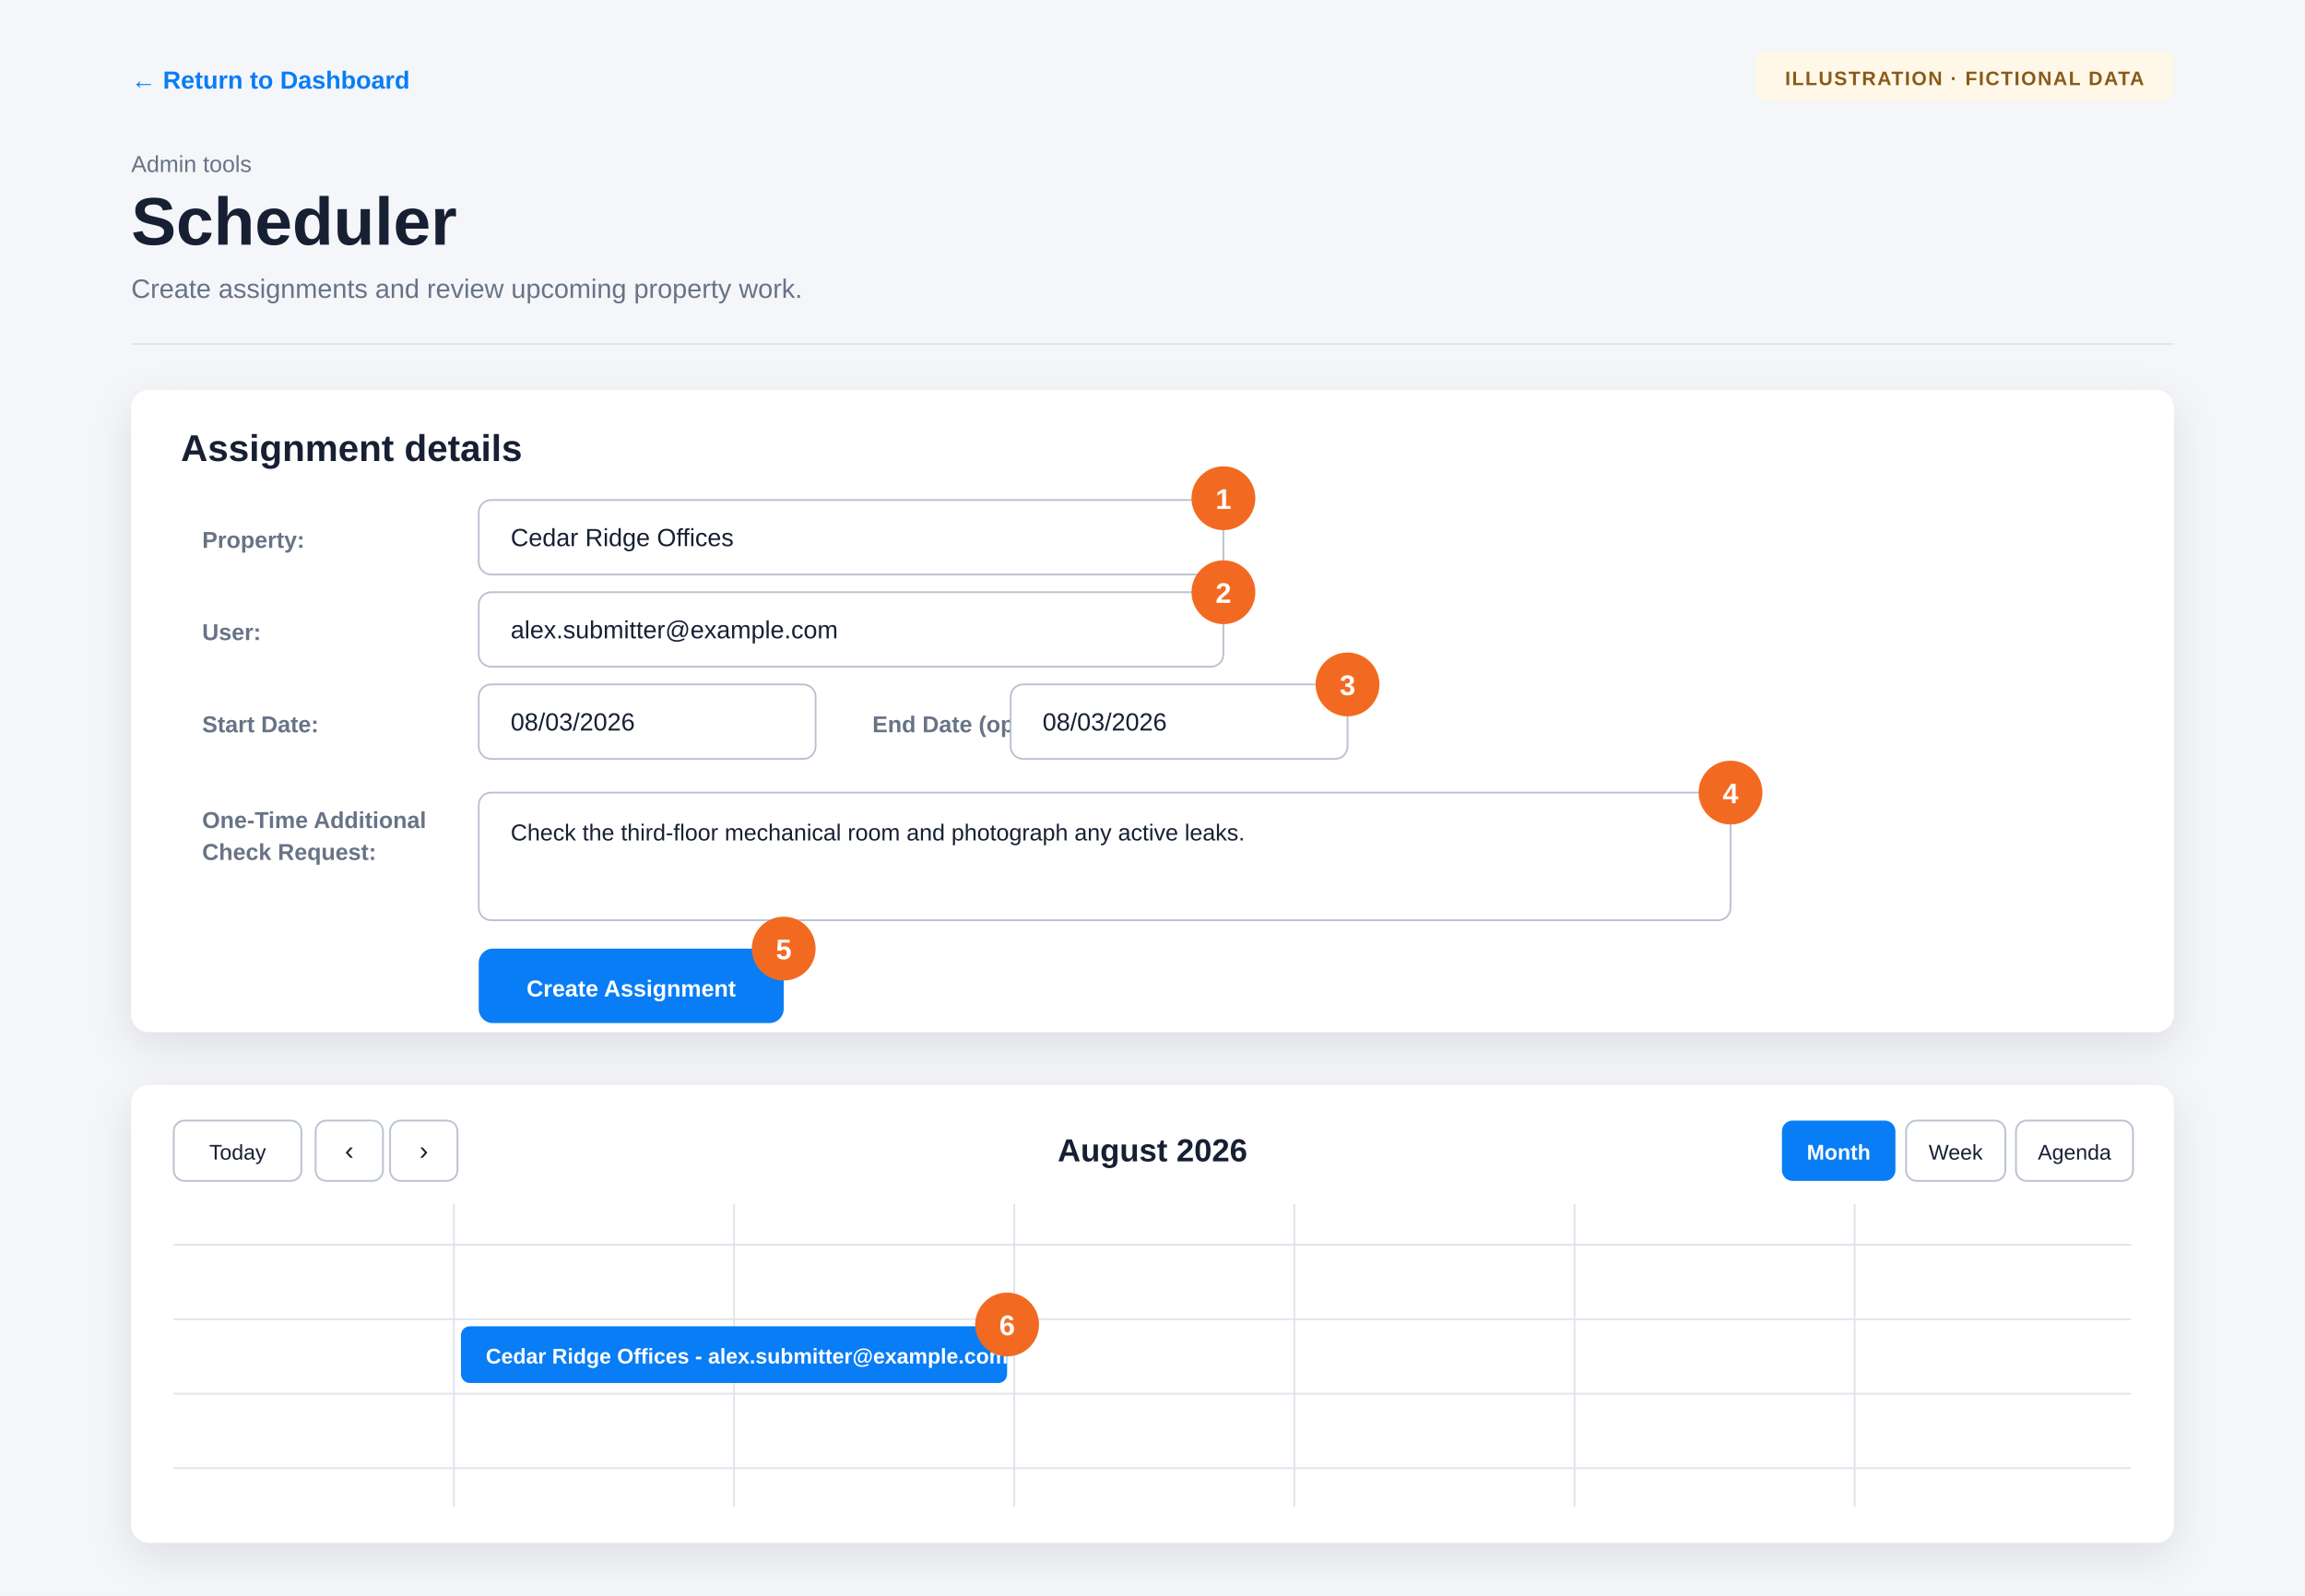
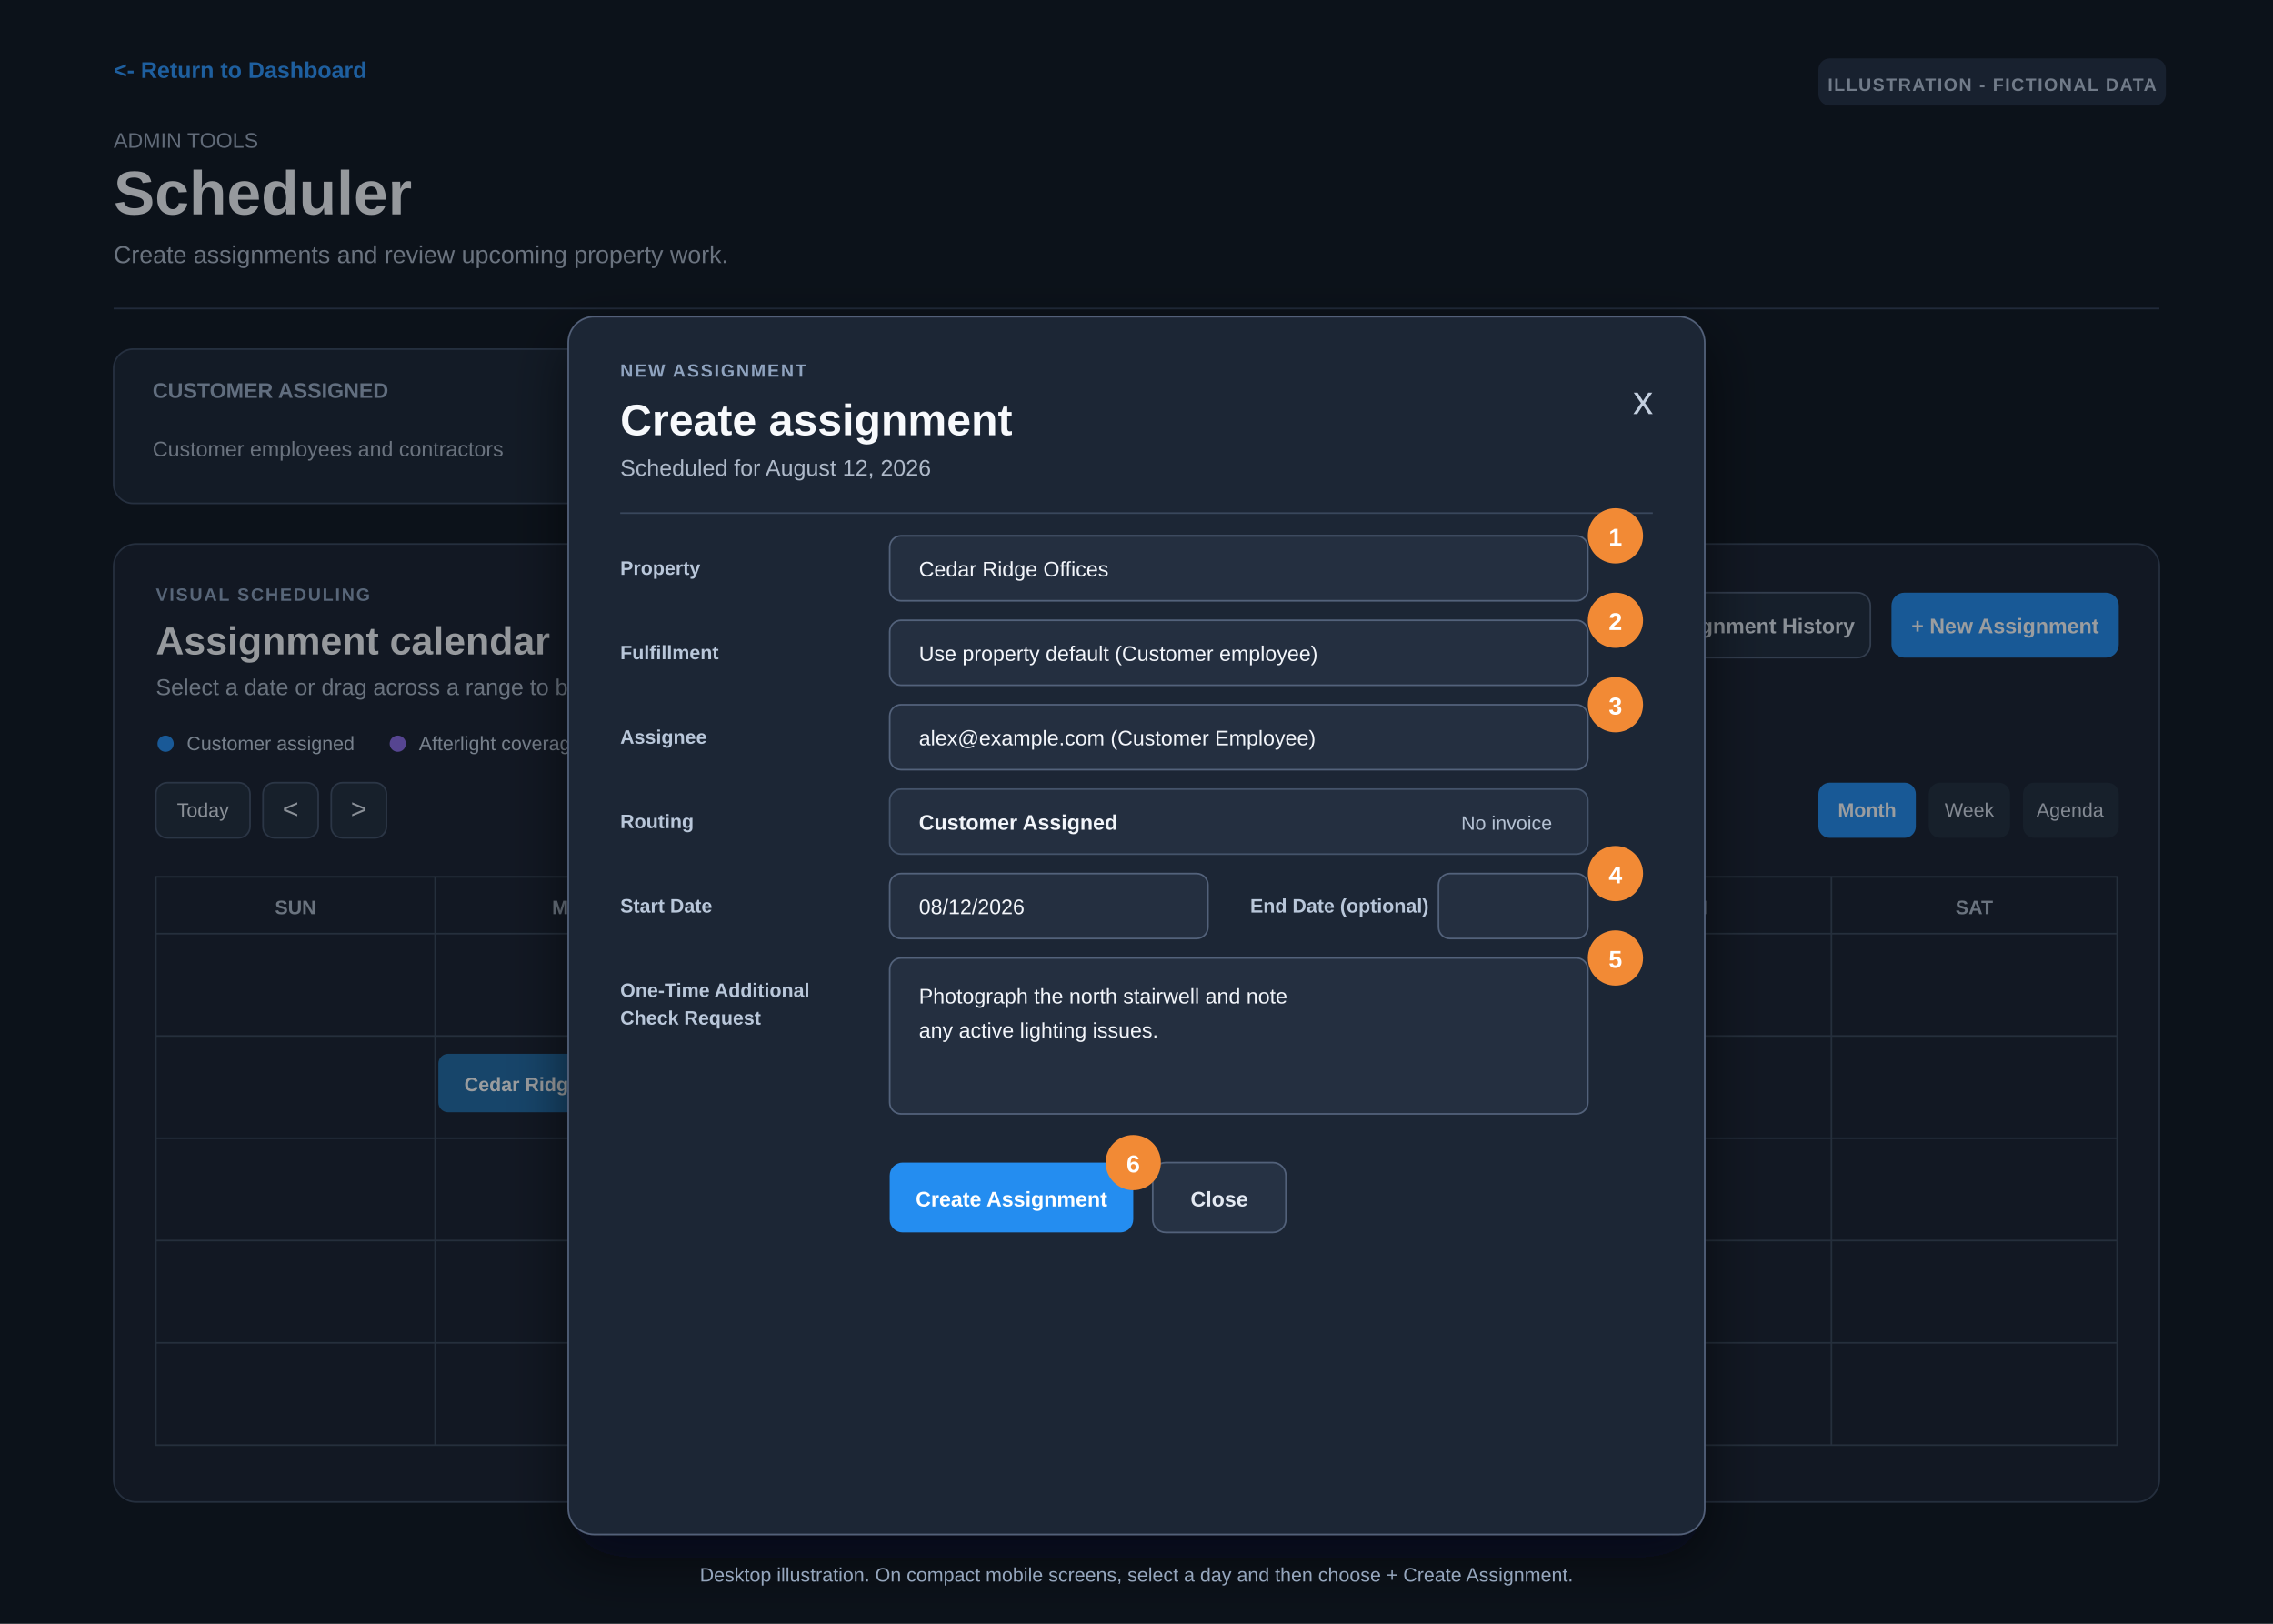
- <svg xmlns="http://www.w3.org/2000/svg" width="1300" height="900" viewBox="0 0 1300 900" role="img" aria-labelledby="title desc">
+ <svg xmlns="http://www.w3.org/2000/svg" width="1400" height="1000" viewBox="0 0 1400 1000" role="img" aria-labelledby="title desc">
  <defs>
    <filter id="shadow" x="-20%" y="-20%" width="140%" height="140%">
-       <feDropShadow dx="0" dy="8" stdDeviation="12" flood-color="#19263d" flood-opacity=".10" />
+       <feDropShadow dx="0" dy="14" stdDeviation="18" flood-color="#02050a" flood-opacity=".55" />
    </filter>
  </defs>
-   <rect width="1300" height="900" fill="#f4f6f9" />
-   <text x="74" y="50" font-family="Arial, sans-serif" font-size="14" font-weight="700" fill="#087df5">← Return to Dashboard</text>
-   <text x="74" y="97" font-family="Arial, sans-serif" font-size="13" fill="#687386">Admin tools</text>
-   <text x="74" y="138" font-family="Arial, sans-serif" font-size="38" font-weight="700" fill="#172033">Scheduler</text>
-   <text x="74" y="168" font-family="Arial, sans-serif" font-size="15" fill="#687386">Create assignments and review upcoming property work.</text>
-   <rect x="990" y="29" width="236" height="28" rx="6" fill="#fff7e8" />
-   <text x="1108" y="48" text-anchor="middle" font-family="Arial, sans-serif" font-size="11" font-weight="700" letter-spacing=".8" fill="#8a5a18">ILLUSTRATION · FICTIONAL DATA</text>
-   <line x1="74" y1="194" x2="1226" y2="194" stroke="#dfe4eb" />
-   <rect x="74" y="220" width="1152" height="362" rx="10" fill="#ffffff" filter="url(#shadow)" />
-   <text x="102" y="260" font-family="Arial, sans-serif" font-size="21" font-weight="700" fill="#172033">Assignment details</text>
+   <rect width="1400" height="1000" fill="#111722" />
+   <text x="70" y="48" font-family="Arial, sans-serif" font-size="14" font-weight="700" fill="#2f98ff">&lt;- Return to Dashboard</text>
+   <text x="70" y="91" font-family="Arial, sans-serif" font-size="13" fill="#9facbf">ADMIN TOOLS</text>
+   <text x="70" y="132" font-family="Arial, sans-serif" font-size="38" font-weight="700" fill="#f7f9fc">Scheduler</text>
+   <text x="70" y="162" font-family="Arial, sans-serif" font-size="15" fill="#aeb9c9">Create assignments and review upcoming property work.</text>
+   <rect x="1120" y="36" width="214" height="29" rx="7" fill="#253044" />
+   <text x="1227" y="56" text-anchor="middle" font-family="Arial, sans-serif" font-size="11" font-weight="700" letter-spacing=".8" fill="#b9c7da">ILLUSTRATION - FICTIONAL DATA</text>
+   <line x1="70" y1="190" x2="1330" y2="190" stroke="#334056" />
  <g font-family="Arial, sans-serif">
-     <text x="114" y="309" font-size="13" font-weight="700" fill="#687386">Property:</text>
-     <rect x="270" y="282" width="420" height="42" rx="7" fill="#ffffff" stroke="#b9c2cf" />
-     <text x="288" y="308" font-size="14" fill="#172033">Cedar Ridge Offices</text>
-     <text x="114" y="361" font-size="13" font-weight="700" fill="#687386">User:</text>
-     <rect x="270" y="334" width="420" height="42" rx="7" fill="#ffffff" stroke="#b9c2cf" />
-     <text x="288" y="360" font-size="14" fill="#172033">alex.submitter@example.com</text>
-     <text x="114" y="413" font-size="13" font-weight="700" fill="#687386">Start Date:</text>
-     <rect x="270" y="386" width="190" height="42" rx="7" fill="#ffffff" stroke="#b9c2cf" />
-     <text x="288" y="412" font-size="14" fill="#172033">08/03/2026</text>
-     <text x="492" y="413" font-size="13" font-weight="700" fill="#687386">End Date (optional):</text>
-     <rect x="570" y="386" width="190" height="42" rx="7" fill="#ffffff" stroke="#b9c2cf" />
-     <text x="588" y="412" font-size="14" fill="#172033">08/03/2026</text>
-     <text x="114" y="467" font-size="13" font-weight="700" fill="#687386">One-Time Additional</text>
-     <text x="114" y="485" font-size="13" font-weight="700" fill="#687386">Check Request:</text>
-     <rect x="270" y="447" width="706" height="72" rx="7" fill="#ffffff" stroke="#b9c2cf" />
-     <text x="288" y="474" font-size="13" fill="#172033">Check the third-floor mechanical room and photograph any active leaks.</text>
+     <rect x="70" y="215" width="390" height="95" rx="12" fill="#1d2635" stroke="#3c4a61" />
+     <text x="94" y="245" font-size="13" font-weight="700" fill="#9fb1c9">CUSTOMER ASSIGNED</text>
+     <text x="424" y="264" text-anchor="end" font-size="32" font-weight="700" fill="#f7f9fc">4</text>
+     <text x="94" y="281" font-size="13" fill="#aeb9c9">Customer employees and contractors</text>
+     <rect x="480" y="215" width="390" height="95" rx="12" fill="#1d2635" stroke="#3c4a61" />
+     <text x="504" y="245" font-size="13" font-weight="700" fill="#9fb1c9">AFTERLIGHT COVERAGE</text>
+     <text x="834" y="264" text-anchor="end" font-size="32" font-weight="700" fill="#f7f9fc">2</text>
+     <text x="504" y="281" font-size="13" fill="#aeb9c9">Afterlight staff and contractor coverage</text>
  </g>
-   <rect x="270" y="535" width="172" height="42" rx="8" fill="#087df5" />
-   <text x="356" y="562" text-anchor="middle" font-family="Arial, sans-serif" font-size="13" font-weight="700" fill="#ffffff">Create Assignment</text>
-   <rect x="74" y="612" width="1152" height="258" rx="10" fill="#ffffff" filter="url(#shadow)" />
-   <rect x="98" y="632" width="72" height="34" rx="6" fill="#ffffff" stroke="#b9c2cf" />
-   <text x="134" y="654" text-anchor="middle" font-family="Arial, sans-serif" font-size="12" fill="#172033">Today</text>
-   <rect x="178" y="632" width="38" height="34" rx="6" fill="#ffffff" stroke="#b9c2cf" />
-   <text x="197" y="654" text-anchor="middle" font-family="Arial, sans-serif" font-size="15" fill="#172033">‹</text>
-   <rect x="220" y="632" width="38" height="34" rx="6" fill="#ffffff" stroke="#b9c2cf" />
-   <text x="239" y="654" text-anchor="middle" font-family="Arial, sans-serif" font-size="15" fill="#172033">›</text>
-   <text x="650" y="655" text-anchor="middle" font-family="Arial, sans-serif" font-size="18" font-weight="700" fill="#172033">August 2026</text>
-   <rect x="1005" y="632" width="64" height="34" rx="6" fill="#087df5" />
-   <text x="1037" y="654" text-anchor="middle" font-family="Arial, sans-serif" font-size="12" font-weight="700" fill="#ffffff">Month</text>
-   <rect x="1075" y="632" width="56" height="34" rx="6" fill="#ffffff" stroke="#b9c2cf" />
-   <text x="1103" y="654" text-anchor="middle" font-family="Arial, sans-serif" font-size="12" fill="#172033">Week</text>
-   <rect x="1137" y="632" width="66" height="34" rx="6" fill="#ffffff" stroke="#b9c2cf" />
-   <text x="1170" y="654" text-anchor="middle" font-family="Arial, sans-serif" font-size="12" fill="#172033">Agenda</text>
-   <g stroke="#dfe4eb">
-     <line x1="98" y1="702" x2="1202" y2="702" />
-     <line x1="98" y1="744" x2="1202" y2="744" />
-     <line x1="98" y1="786" x2="1202" y2="786" />
-     <line x1="98" y1="828" x2="1202" y2="828" />
-     <line x1="256" y1="679" x2="256" y2="850" />
-     <line x1="414" y1="679" x2="414" y2="850" />
-     <line x1="572" y1="679" x2="572" y2="850" />
-     <line x1="730" y1="679" x2="730" y2="850" />
-     <line x1="888" y1="679" x2="888" y2="850" />
-     <line x1="1046" y1="679" x2="1046" y2="850" />
+   <rect x="70" y="335" width="1260" height="590" rx="14" fill="#1a2230" stroke="#3b485e" />
+   <text x="96" y="370" font-family="Arial, sans-serif" font-size="11" font-weight="700" letter-spacing="1" fill="#8fa3bf">VISUAL SCHEDULING</text>
+   <text x="96" y="403" font-family="Arial, sans-serif" font-size="24" font-weight="700" fill="#f7f9fc">Assignment calendar</text>
+   <text x="96" y="428" font-family="Arial, sans-serif" font-size="14" fill="#aeb9c9">Select a date or drag across a range to begin an assignment.</text>
+   <rect x="1010" y="365" width="142" height="40" rx="8" fill="#222d3e" stroke="#52617a" />
+   <text x="1081" y="390" text-anchor="middle" font-family="Arial, sans-serif" font-size="13" font-weight="700" fill="#e3e9f2">Assignment History</text>
+   <rect x="1165" y="365" width="140" height="40" rx="8" fill="#248df0" />
+   <text x="1235" y="390" text-anchor="middle" font-family="Arial, sans-serif" font-size="13" font-weight="700" fill="#ffffff">+ New Assignment</text>
+   <g font-family="Arial, sans-serif" font-size="12" fill="#c3cfdf">
+     <circle cx="102" cy="458" r="5" fill="#268ef1" />
+     <text x="115" y="462">Customer assigned</text>
+     <circle cx="245" cy="458" r="5" fill="#8c6ce7" />
+     <text x="258" y="462">Afterlight coverage</text>
  </g>
-   <rect x="260" y="748" width="308" height="32" rx="5" fill="#087df5" />
-   <text x="274" y="769" font-family="Arial, sans-serif" font-size="12" font-weight="700" fill="#ffffff">Cedar Ridge Offices - alex.submitter@example.com</text>
-   <g font-family="Arial, sans-serif" font-size="16" font-weight="700" text-anchor="middle">
-     <circle cx="690" cy="281" r="18" fill="#f26a21" />
-     <text x="690" y="287" fill="#ffffff">1</text>
-     <circle cx="690" cy="334" r="18" fill="#f26a21" />
-     <text x="690" y="340" fill="#ffffff">2</text>
-     <circle cx="760" cy="386" r="18" fill="#f26a21" />
-     <text x="760" y="392" fill="#ffffff">3</text>
-     <circle cx="976" cy="447" r="18" fill="#f26a21" />
-     <text x="976" y="453" fill="#ffffff">4</text>
-     <circle cx="442" cy="535" r="18" fill="#f26a21" />
-     <text x="442" y="541" fill="#ffffff">5</text>
-     <circle cx="568" cy="747" r="18" fill="#f26a21" />
-     <text x="568" y="753" fill="#ffffff">6</text>
+   <rect x="96" y="482" width="58" height="34" rx="7" fill="#232e3e" stroke="#45536a" />
+   <text x="125" y="503" text-anchor="middle" font-family="Arial, sans-serif" font-size="12" fill="#e3e9f2">Today</text>
+   <rect x="162" y="482" width="34" height="34" rx="7" fill="#232e3e" stroke="#45536a" />
+   <text x="179" y="504" text-anchor="middle" font-family="Arial, sans-serif" font-size="17" fill="#e3e9f2">&lt;</text>
+   <rect x="204" y="482" width="34" height="34" rx="7" fill="#232e3e" stroke="#45536a" />
+   <text x="221" y="504" text-anchor="middle" font-family="Arial, sans-serif" font-size="17" fill="#e3e9f2">&gt;</text>
+   <text x="700" y="506" text-anchor="middle" font-family="Arial, sans-serif" font-size="18" font-weight="700" fill="#eef2f8">August 2026</text>
+   <rect x="1120" y="482" width="60" height="34" rx="7" fill="#248df0" />
+   <text x="1150" y="503" text-anchor="middle" font-family="Arial, sans-serif" font-size="12" font-weight="700" fill="#fff">Month</text>
+   <rect x="1188" y="482" width="50" height="34" rx="7" fill="#232e3e" />
+   <text x="1213" y="503" text-anchor="middle" font-family="Arial, sans-serif" font-size="12" fill="#d7deea">Week</text>
+   <rect x="1246" y="482" width="59" height="34" rx="7" fill="#232e3e" />
+   <text x="1275" y="503" text-anchor="middle" font-family="Arial, sans-serif" font-size="12" fill="#d7deea">Agenda</text>
+   <g stroke="#3b475a" fill="none">
+     <rect x="96" y="540" width="1208" height="350" />
+     <line x1="268" y1="540" x2="268" y2="890" />
+     <line x1="440" y1="540" x2="440" y2="890" />
+     <line x1="612" y1="540" x2="612" y2="890" />
+     <line x1="784" y1="540" x2="784" y2="890" />
+     <line x1="956" y1="540" x2="956" y2="890" />
+     <line x1="1128" y1="540" x2="1128" y2="890" />
+     <line x1="96" y1="575" x2="1304" y2="575" />
+     <line x1="96" y1="638" x2="1304" y2="638" />
+     <line x1="96" y1="701" x2="1304" y2="701" />
+     <line x1="96" y1="764" x2="1304" y2="764" />
+     <line x1="96" y1="827" x2="1304" y2="827" />
  </g>
+   <g font-family="Arial, sans-serif" font-size="12" font-weight="700" fill="#aeb9c9" text-anchor="middle">
+     <text x="182" y="563">SUN</text>
+     <text x="354" y="563">MON</text>
+     <text x="526" y="563">TUE</text>
+     <text x="698" y="563">WED</text>
+     <text x="870" y="563">THU</text>
+     <text x="1042" y="563">FRI</text>
+     <text x="1216" y="563">SAT</text>
+   </g>
+   <rect x="270" y="649" width="328" height="36" rx="6" fill="#236da7" />
+   <text x="286" y="672" font-family="Arial, sans-serif" font-size="12" font-weight="700" fill="#fff">Cedar Ridge Offices - alex@example.com</text>
+   <rect x="0" y="0" width="1400" height="1000" fill="#060a10" opacity=".40" />
+   <rect x="350" y="195" width="700" height="750" rx="16" fill="#1e2736" stroke="#526079" filter="url(#shadow)" />
+   <text x="382" y="232" font-family="Arial, sans-serif" font-size="11" font-weight="700" letter-spacing="1" fill="#8fa3bf">NEW ASSIGNMENT</text>
+   <text x="382" y="268" font-family="Arial, sans-serif" font-size="27" font-weight="700" fill="#f7f9fc">Create assignment</text>
+   <text x="382" y="293" font-family="Arial, sans-serif" font-size="14" fill="#aeb9c9">Scheduled for August 12, 2026</text>
+   <text x="1012" y="255" text-anchor="middle" font-family="Arial, sans-serif" font-size="25" fill="#c3cfdf">x</text>
+   <line x1="382" y1="316" x2="1018" y2="316" stroke="#39475c" />
+   <g font-family="Arial, sans-serif">
+     <text x="382" y="354" font-size="12" font-weight="700" fill="#b9c7da">Property</text>
+     <rect x="548" y="330" width="430" height="40" rx="7" fill="#242f40" stroke="#53627b" />
+     <text x="566" y="355" font-size="13" fill="#f2f5fa">Cedar Ridge Offices</text>
+     <text x="382" y="406" font-size="12" font-weight="700" fill="#b9c7da">Fulfillment</text>
+     <rect x="548" y="382" width="430" height="40" rx="7" fill="#242f40" stroke="#53627b" />
+     <text x="566" y="407" font-size="13" fill="#f2f5fa">Use property default (Customer employee)</text>
+     <text x="382" y="458" font-size="12" font-weight="700" fill="#b9c7da">Assignee</text>
+     <rect x="548" y="434" width="430" height="40" rx="7" fill="#242f40" stroke="#53627b" />
+     <text x="566" y="459" font-size="13" fill="#f2f5fa">alex@example.com (Customer Employee)</text>
+     <text x="382" y="510" font-size="12" font-weight="700" fill="#b9c7da">Routing</text>
+     <rect x="548" y="486" width="430" height="40" rx="7" fill="#242f40" stroke="#44536a" />
+     <text x="566" y="511" font-size="13" font-weight="700" fill="#f2f5fa">Customer Assigned</text>
+     <text x="956" y="511" text-anchor="end" font-size="12" fill="#b5c2d4">No invoice</text>
+     <text x="382" y="562" font-size="12" font-weight="700" fill="#b9c7da">Start Date</text>
+     <rect x="548" y="538" width="196" height="40" rx="7" fill="#242f40" stroke="#53627b" />
+     <text x="566" y="563" font-size="13" fill="#f2f5fa">08/12/2026</text>
+     <text x="770" y="562" font-size="12" font-weight="700" fill="#b9c7da">End Date (optional)</text>
+     <rect x="886" y="538" width="92" height="40" rx="7" fill="#242f40" stroke="#53627b" />
+     <text x="382" y="614" font-size="12" font-weight="700" fill="#b9c7da">One-Time Additional</text>
+     <text x="382" y="631" font-size="12" font-weight="700" fill="#b9c7da">Check Request</text>
+     <rect x="548" y="590" width="430" height="96" rx="7" fill="#242f40" stroke="#53627b" />
+     <text x="566" y="618" font-size="13" fill="#f2f5fa">Photograph the north stairwell and note</text>
+     <text x="566" y="639" font-size="13" fill="#f2f5fa">any active lighting issues.</text>
+   </g>
+   <rect x="548" y="716" width="150" height="43" rx="8" fill="#248df0" />
+   <text x="623" y="743" text-anchor="middle" font-family="Arial, sans-serif" font-size="13" font-weight="700" fill="#fff">Create Assignment</text>
+   <rect x="710" y="716" width="82" height="43" rx="8" fill="#263244" stroke="#52617a" />
+   <text x="751" y="743" text-anchor="middle" font-family="Arial, sans-serif" font-size="13" font-weight="700" fill="#e3e9f2">Close</text>
+   <g font-family="Arial, sans-serif" font-size="15" font-weight="700" text-anchor="middle">
+     <circle cx="995" cy="330" r="17" fill="#f28a35" />
+     <text x="995" y="336" fill="#fff">1</text>
+     <circle cx="995" cy="382" r="17" fill="#f28a35" />
+     <text x="995" y="388" fill="#fff">2</text>
+     <circle cx="995" cy="434" r="17" fill="#f28a35" />
+     <text x="995" y="440" fill="#fff">3</text>
+     <circle cx="995" cy="538" r="17" fill="#f28a35" />
+     <text x="995" y="544" fill="#fff">4</text>
+     <circle cx="995" cy="590" r="17" fill="#f28a35" />
+     <text x="995" y="596" fill="#fff">5</text>
+     <circle cx="698" cy="716" r="17" fill="#f28a35" />
+     <text x="698" y="722" fill="#fff">6</text>
+   </g>
+   <text x="700" y="974" text-anchor="middle" font-family="Arial, sans-serif" font-size="12" fill="#95a6bd">Desktop illustration. On compact mobile screens, select a day and then choose + Create Assignment.</text>
</svg>
